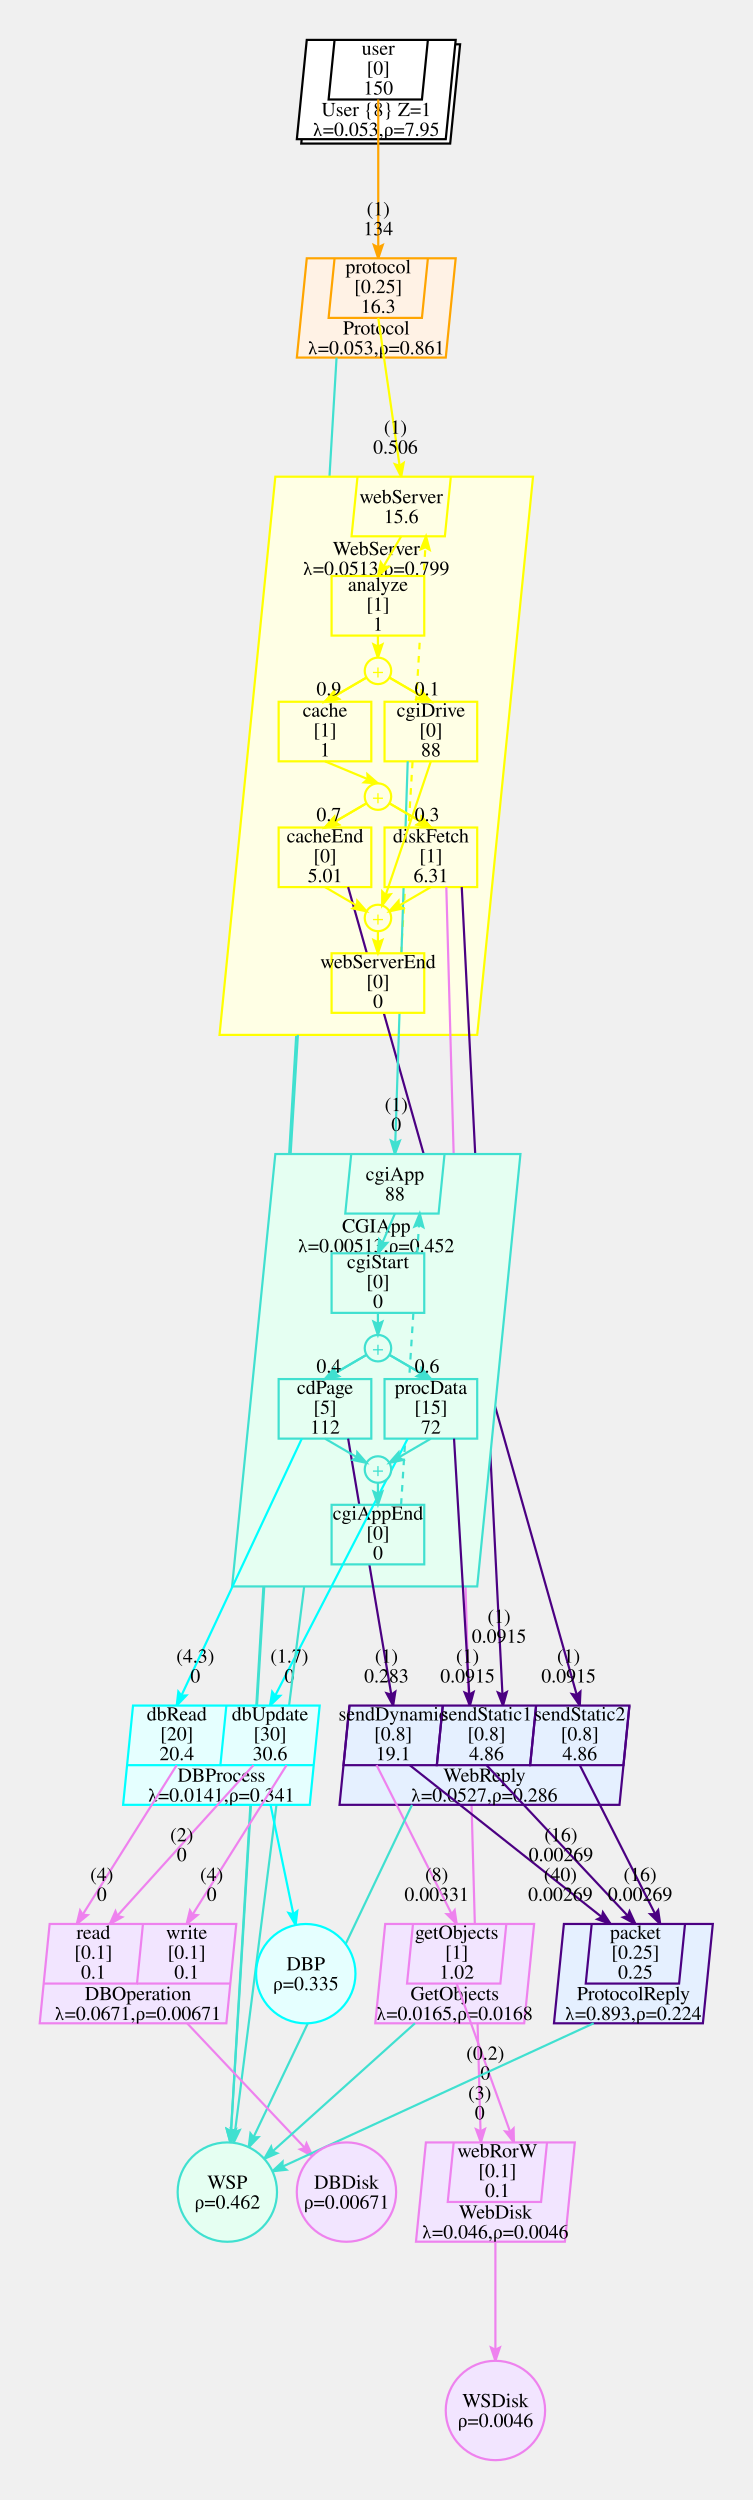
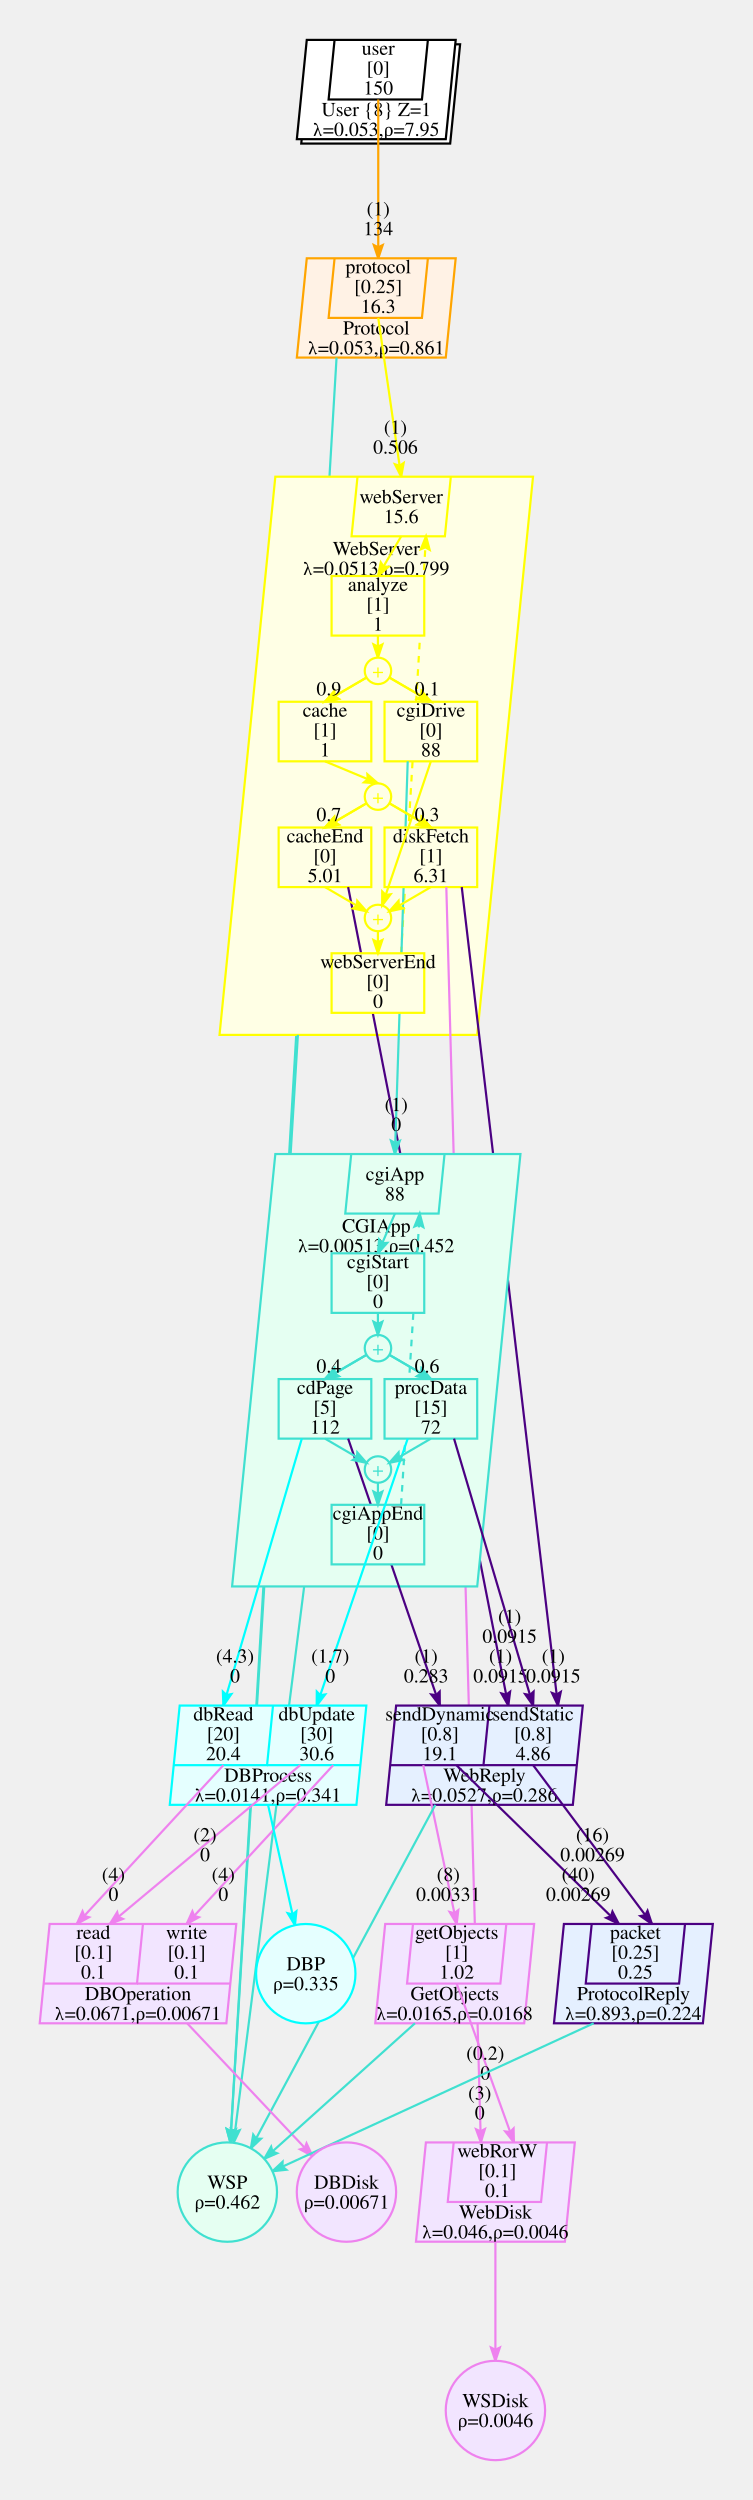
<svg xmlns="http://www.w3.org/2000/svg" width="4.737in" height="15.736in" viewBox="0 0 8528 28325">
  <polygon fill="#ffffff" stroke="black" stroke-width="25" points="3526.25,500 5213.75,500 5101.25,1625 3413.75,1625 " />
  <polygon fill="#ffffff" stroke="black" stroke-width="25" points="3476.25,450 5163.75,450 5051.25,1575 3363.75,1575 " />
  <text x="4264" y="1538" font-family="Times" font-style="Roman" font-size="225" fill="black" text-anchor="middle">λ=0.053,ρ=7.95</text>
  <text x="4264" y="1313" font-family="Times" font-style="Roman" font-size="225" fill="black" text-anchor="middle">User {8} Z=1</text>
  <polyline stroke="black" stroke-width="25" fill="none" points="3791.25,450 3723.75,1125 4781.25,1125 4848.75,450 " />
  <text x="4286" y="1069" font-family="Times" font-style="Roman" font-size="225" fill="black" text-anchor="middle">150</text>
  <text x="4286" y="844" font-family="Times" font-style="Roman" font-size="225" fill="black" text-anchor="middle">[0]</text>
  <text x="4286" y="619" font-family="Times" font-style="Roman" font-size="225" fill="black" text-anchor="middle">user</text>
  <line x1="4286.25" y1="1125" x2="4286.25" y2="2925" stroke="Orange" stroke-width="25" />
  <polygon fill="Orange" stroke="Orange" stroke-width="25" points="4286.25,2925 4336.25,2775 4286.25,2800 4236.25,2775 " />
  <text x="4286" y="2663" font-family="Times" font-style="Roman" font-size="225" fill="black" text-anchor="middle">134</text>
  <text x="4286" y="2438" font-family="Times" font-style="Roman" font-size="225" fill="black" text-anchor="middle">(1)</text>
  <polygon fill="#fff2e5" stroke="Orange" stroke-width="25" points="3476.25,2925 5163.75,2925 5051.25,4050 3363.75,4050 " />
  <text x="4264" y="4013" font-family="Times" font-style="Roman" font-size="225" fill="black" text-anchor="middle">λ=0.053,ρ=0.861</text>
  <text x="4264" y="3788" font-family="Times" font-style="Roman" font-size="225" fill="black" text-anchor="middle">Protocol</text>
  <polyline stroke="Orange" stroke-width="25" fill="none" points="3791.25,2925 3723.75,3600 4781.25,3600 4848.75,2925 " />
  <text x="4286" y="3544" font-family="Times" font-style="Roman" font-size="225" fill="black" text-anchor="middle">16.3</text>
  <text x="4286" y="3319" font-family="Times" font-style="Roman" font-size="225" fill="black" text-anchor="middle">[0.25]</text>
  <text x="4286" y="3094" font-family="Times" font-style="Roman" font-size="225" fill="black" text-anchor="middle">protocol</text>
  <line x1="4286.25" y1="3600" x2="4546.25" y2="5400" stroke="Yellow" stroke-width="25" />
  <polygon fill="Yellow" stroke="Yellow" stroke-width="25" points="4546.25,5400 4574.29,5244.39 4528.38,5276.28 4475.32,5258.69 " />
  <text x="4481" y="5138" font-family="Times" font-style="Roman" font-size="225" fill="black" text-anchor="middle">0.506</text>
  <text x="4481" y="4913" font-family="Times" font-style="Roman" font-size="225" fill="black" text-anchor="middle">(1)</text>
  <line x1="3813.75" y1="4050" x2="2609.68" y2="24276" stroke="Turquoise" stroke-width="25" />
  <polygon fill="Turquoise" stroke="Turquoise" stroke-width="25" points="2609.68,24276 2668.5,24129.2 2617.11,24151.2 2568.68,24123.3 " />
  <polygon fill="#ffffe5" stroke="Yellow" stroke-width="25" points="3120,5400 6040,5400 5407.5,11725 2487.5,11725 " />
  <text x="4264" y="6513" font-family="Times" font-style="Roman" font-size="225" fill="black" text-anchor="middle">λ=0.0513,ρ=0.799</text>
  <text x="4264" y="6288" font-family="Times" font-style="Roman" font-size="225" fill="black" text-anchor="middle">WebServer</text>
  <polyline stroke="Yellow" stroke-width="25" fill="none" points="4051.25,5400 3983.75,6075 5041.25,6075 5108.75,5400 " />
  <text x="4546" y="5925" font-family="Times" font-style="Roman" font-size="225" fill="black" text-anchor="middle">15.6</text>
  <text x="4546" y="5700" font-family="Times" font-style="Roman" font-size="225" fill="black" text-anchor="middle">webServer</text>
  <line x1="4546.25" y1="6075" x2="4282.5" y2="6525" stroke="Yellow" stroke-width="25" />
  <polygon fill="Yellow" stroke="Yellow" stroke-width="25" points="4282.5,6525 4401.49,6420.87 4345.71,6417.16 4315.21,6370.31 " />
  <line x1="4545" y1="10800" x2="4827.5" y2="6075" stroke-dasharray="75" stroke="Yellow" stroke-width="25" />
  <polygon fill="Yellow" stroke="Yellow" stroke-width="25" points="4827.5,6075 4768.64,6221.75 4820.04,6199.78 4868.46,6227.72 " />
  <polygon fill="#ffffe5" stroke="Yellow" stroke-width="25" points="3757.5,7200 3757.5,6525 4807.5,6525 4807.5,7200 3757.5,7200 " />
  <text x="4283" y="7144" font-family="Times" font-style="Roman" font-size="225" fill="black" text-anchor="middle">1</text>
  <text x="4283" y="6919" font-family="Times" font-style="Roman" font-size="225" fill="black" text-anchor="middle">[1]</text>
  <text x="4283" y="6694" font-family="Times" font-style="Roman" font-size="225" fill="black" text-anchor="middle">analyze</text>
  <polygon fill="#ffffe5" stroke="Yellow" stroke-width="25" points="3157.5,8625 3157.5,7950 4207.5,7950 4207.5,8625 3157.5,8625 " />
  <text x="3683" y="8569" font-family="Times" font-style="Roman" font-size="225" fill="black" text-anchor="middle">1</text>
  <text x="3683" y="8344" font-family="Times" font-style="Roman" font-size="225" fill="black" text-anchor="middle">[1]</text>
  <text x="3683" y="8119" font-family="Times" font-style="Roman" font-size="225" fill="black" text-anchor="middle">cache</text>
  <polygon fill="#ffffe5" stroke="Yellow" stroke-width="25" points="3157.5,10050 3157.5,9375 4207.5,9375 4207.5,10050 3157.5,10050 " />
-   <line x1="3945" y1="10050" x2="6570" y2="19325" stroke="Indigo" stroke-width="25" />
-   <polygon fill="Indigo" stroke="Indigo" stroke-width="25" points="6570,19325 6577.26,19167.1 6535.96,19204.7 6481.04,19194.3 " />
-   <text x="6443" y="19063" font-family="Times" font-style="Roman" font-size="225" fill="black" text-anchor="middle">0.0915</text>
-   <text x="6443" y="18838" font-family="Times" font-style="Roman" font-size="225" fill="black" text-anchor="middle">(1)</text>
+   <line x1="3945" y1="10050" x2="5760" y2="19325" stroke="Indigo" stroke-width="25" />
+   <polygon fill="Indigo" stroke="Indigo" stroke-width="25" points="5760,19325 5780.26,19168.2 5735.99,19202.3 5682.12,19187.4 " />
+   <text x="5672" y="19063" font-family="Times" font-style="Roman" font-size="225" fill="black" text-anchor="middle">0.0915</text>
+   <text x="5672" y="18838" font-family="Times" font-style="Roman" font-size="225" fill="black" text-anchor="middle">(1)</text>
  <text x="3683" y="9994" font-family="Times" font-style="Roman" font-size="225" fill="black" text-anchor="middle">5.01</text>
  <text x="3683" y="9769" font-family="Times" font-style="Roman" font-size="225" fill="black" text-anchor="middle">[0]</text>
  <text x="3683" y="9544" font-family="Times" font-style="Roman" font-size="225" fill="black" text-anchor="middle">cacheEnd</text>
  <polygon fill="#ffffe5" stroke="Yellow" stroke-width="25" points="4357.5,8625 4357.5,7950 5407.5,7950 5407.5,8625 4357.5,8625 " />
  <line x1="4620" y1="8625" x2="4475" y2="13075" stroke="Turquoise" stroke-width="25" />
  <polygon fill="Turquoise" stroke="Turquoise" stroke-width="25" points="4475,13075 4529.86,12926.7 4479.07,12950.1 4429.91,12923.5 " />
  <text x="4490" y="12813" font-family="Times" font-style="Roman" font-size="225" fill="black" text-anchor="middle">0</text>
  <text x="4490" y="12588" font-family="Times" font-style="Roman" font-size="225" fill="black" text-anchor="middle">(1)</text>
  <text x="4883" y="8569" font-family="Times" font-style="Roman" font-size="225" fill="black" text-anchor="middle">88</text>
  <text x="4883" y="8344" font-family="Times" font-style="Roman" font-size="225" fill="black" text-anchor="middle">[0]</text>
  <text x="4883" y="8119" font-family="Times" font-style="Roman" font-size="225" fill="black" text-anchor="middle">cgiDrive</text>
  <polygon fill="#ffffe5" stroke="Yellow" stroke-width="25" points="4357.5,10050 4357.5,9375 5407.5,9375 5407.5,10050 4357.5,10050 " />
  <line x1="5057.5" y1="10050" x2="5448.75" y2="24275" stroke="Violet" stroke-width="25" />
  <polygon fill="Violet" stroke="Violet" stroke-width="25" points="5448.75,24275 5494.61,24123.7 5445.31,24150 5394.64,24126.4 " />
  <text x="5436" y="24013" font-family="Times" font-style="Roman" font-size="225" fill="black" text-anchor="middle">0</text>
  <text x="5436" y="23788" font-family="Times" font-style="Roman" font-size="225" fill="black" text-anchor="middle">(3)</text>
-   <line x1="5232.5" y1="10050" x2="5700" y2="19325" stroke="Indigo" stroke-width="25" />
-   <polygon fill="Indigo" stroke="Indigo" stroke-width="25" points="5700,19325 5742.39,19172.7 5693.71,19200.2 5642.51,19177.7 " />
-   <text x="5655" y="18613" font-family="Times" font-style="Roman" font-size="225" fill="black" text-anchor="middle">0.0915</text>
-   <text x="5655" y="18388" font-family="Times" font-style="Roman" font-size="225" fill="black" text-anchor="middle">(1)</text>
+   <line x1="5232.5" y1="10050" x2="6322.5" y2="19325" stroke="Indigo" stroke-width="25" />
+   <polygon fill="Indigo" stroke="Indigo" stroke-width="25" points="6322.5,19325 6354.65,19170.2 6307.91,19200.9 6255.33,19181.9 " />
+   <text x="6270" y="19063" font-family="Times" font-style="Roman" font-size="225" fill="black" text-anchor="middle">0.0915</text>
+   <text x="6270" y="18838" font-family="Times" font-style="Roman" font-size="225" fill="black" text-anchor="middle">(1)</text>
  <text x="4883" y="9994" font-family="Times" font-style="Roman" font-size="225" fill="black" text-anchor="middle">6.31</text>
  <text x="4883" y="9769" font-family="Times" font-style="Roman" font-size="225" fill="black" text-anchor="middle">[1]</text>
  <text x="4883" y="9544" font-family="Times" font-style="Roman" font-size="225" fill="black" text-anchor="middle">diskFetch</text>
  <polygon fill="#ffffe5" stroke="Yellow" stroke-width="25" points="3757.5,11475 3757.5,10800 4807.5,10800 4807.5,11475 3757.5,11475 " />
  <text x="4283" y="11419" font-family="Times" font-style="Roman" font-size="225" fill="black" text-anchor="middle">0</text>
  <text x="4283" y="11194" font-family="Times" font-style="Roman" font-size="225" fill="black" text-anchor="middle">[0]</text>
  <text x="4283" y="10969" font-family="Times" font-style="Roman" font-size="225" fill="black" text-anchor="middle">webServerEnd</text>
  <line x1="4282.5" y1="7200" x2="4282.5" y2="7450" stroke="Yellow" stroke-width="25" />
  <polygon fill="Yellow" stroke="Yellow" stroke-width="25" points="4282.5,7450 4332.5,7300 4282.5,7325 4232.5,7300 " />
  <line x1="3682.5" y1="8625" x2="4282.5" y2="8875" stroke="Yellow" stroke-width="25" />
  <polygon fill="Yellow" stroke="Yellow" stroke-width="25" points="4282.5,8875 4163.27,8771.15 4167.12,8826.92 4124.81,8863.46 " />
  <circle cx="4283" cy="7600" r="150" fill="#ffffe5" stroke="Yellow" stroke-width="25" />
  <text x="4283" y="7675" font-family="Times" font-style="Roman" font-size="225" fill="Yellow" text-anchor="middle">+</text>
  <line x1="4152.93" y1="7675.58" x2="3682.5" y2="7950" stroke="Yellow" stroke-width="25" />
  <polygon fill="Yellow" stroke="Yellow" stroke-width="25" points="3682.5,7950 3837.26,7917.61 3790.47,7887.02 3786.87,7831.23 " />
  <line x1="4412.07" y1="7675.58" x2="4882.5" y2="7950" stroke="Yellow" stroke-width="25" />
  <polygon fill="Yellow" stroke="Yellow" stroke-width="25" points="4882.5,7950 4778.13,7831.23 4774.53,7887.02 4727.74,7917.61 " />
  <line x1="4152.93" y1="7675.58" x2="3682.5" y2="7950" stroke="Yellow" stroke-width="25" />
  <polygon fill="Yellow" stroke="Yellow" stroke-width="25" points="3682.5,7950 3837.26,7917.61 3790.47,7887.02 3786.87,7831.23 " />
  <line x1="4412.07" y1="7675.58" x2="4882.5" y2="7950" stroke="Yellow" stroke-width="25" />
  <polygon fill="Yellow" stroke="Yellow" stroke-width="25" points="4882.5,7950 4778.13,7831.23 4774.53,7887.02 4727.74,7917.61 " />
  <text x="3726" y="7877" font-family="Times" font-style="Roman" font-size="225" fill="black" text-anchor="middle">0.9</text>
  <text x="4839" y="7877" font-family="Times" font-style="Roman" font-size="225" fill="black" text-anchor="middle">0.1</text>
  <circle cx="4283" cy="10400" r="150" fill="#ffffe5" stroke="Yellow" stroke-width="25" />
  <text x="4283" y="10475" font-family="Times" font-style="Roman" font-size="225" fill="Yellow" text-anchor="middle">+</text>
  <line x1="3682.5" y1="10050" x2="4152.93" y2="10324.4" stroke="Yellow" stroke-width="25" />
  <polygon fill="Yellow" stroke="Yellow" stroke-width="25" points="4152.93,10324.4 4048.56,10205.6 4044.96,10261.4 3998.17,10292 " />
  <line x1="4882.5" y1="8625" x2="4330.53" y2="10257.9" stroke="Yellow" stroke-width="25" />
  <polygon fill="Yellow" stroke="Yellow" stroke-width="25" points="4330.53,10257.9 4425.94,10131.8 4370.56,10139.5 4331.2,10099.8 " />
  <line x1="4882.5" y1="10050" x2="4412.07" y2="10324.4" stroke="Yellow" stroke-width="25" />
  <polygon fill="Yellow" stroke="Yellow" stroke-width="25" points="4412.07,10324.4 4566.83,10292 4520.04,10261.4 4516.44,10205.6 " />
  <circle cx="4283" cy="9025" r="150" fill="#ffffe5" stroke="Yellow" stroke-width="25" />
  <text x="4283" y="9100" font-family="Times" font-style="Roman" font-size="225" fill="Yellow" text-anchor="middle">+</text>
  <line x1="4152.93" y1="9100.58" x2="3682.5" y2="9375" stroke="Yellow" stroke-width="25" />
  <polygon fill="Yellow" stroke="Yellow" stroke-width="25" points="3682.5,9375 3837.26,9342.61 3790.47,9312.02 3786.87,9256.23 " />
  <line x1="4412.07" y1="9100.58" x2="4882.5" y2="9375" stroke="Yellow" stroke-width="25" />
  <polygon fill="Yellow" stroke="Yellow" stroke-width="25" points="4882.5,9375 4778.13,9256.23 4774.53,9312.02 4727.74,9342.61 " />
  <line x1="4152.93" y1="9100.58" x2="3682.5" y2="9375" stroke="Yellow" stroke-width="25" />
  <polygon fill="Yellow" stroke="Yellow" stroke-width="25" points="3682.5,9375 3837.26,9342.61 3790.47,9312.02 3786.87,9256.23 " />
  <line x1="4412.07" y1="9100.58" x2="4882.5" y2="9375" stroke="Yellow" stroke-width="25" />
  <polygon fill="Yellow" stroke="Yellow" stroke-width="25" points="4882.5,9375 4778.13,9256.23 4774.53,9312.02 4727.74,9342.61 " />
  <text x="3726" y="9302" font-family="Times" font-style="Roman" font-size="225" fill="black" text-anchor="middle">0.7</text>
  <text x="4839" y="9302" font-family="Times" font-style="Roman" font-size="225" fill="black" text-anchor="middle">0.3</text>
  <line x1="4282.5" y1="10550" x2="4282.5" y2="10800" stroke="Yellow" stroke-width="25" />
  <polygon fill="Yellow" stroke="Yellow" stroke-width="25" points="4282.5,10800 4332.5,10650 4282.5,10675 4232.5,10650 " />
  <line x1="3375.62" y1="11725" x2="2610.48" y2="24276" stroke="Turquoise" stroke-width="25" />
  <polygon fill="Turquoise" stroke="Turquoise" stroke-width="25" points="2610.48,24276 2669.51,24129.4 2618.08,24151.3 2569.7,24123.3 " />
  <polygon fill="#e5fff2" stroke="Turquoise" stroke-width="25" points="3120,13075 5897.5,13075 5407.5,17975 2630,17975 " />
  <text x="4264" y="14188" font-family="Times" font-style="Roman" font-size="225" fill="black" text-anchor="middle">λ=0.00513,ρ=0.452</text>
  <text x="4264" y="13963" font-family="Times" font-style="Roman" font-size="225" fill="black" text-anchor="middle">CGIApp</text>
  <polyline stroke="Turquoise" stroke-width="25" fill="none" points="3980,13075 3912.5,13750 4970,13750 5037.5,13075 " />
  <text x="4475" y="13600" font-family="Times" font-style="Roman" font-size="225" fill="black" text-anchor="middle">88</text>
  <text x="4475" y="13375" font-family="Times" font-style="Roman" font-size="225" fill="black" text-anchor="middle">cgiApp</text>
  <line x1="4475" y1="13750" x2="4282.5" y2="14200" stroke="Turquoise" stroke-width="25" />
  <polygon fill="Turquoise" stroke="Turquoise" stroke-width="25" points="4282.5,14200 4387.47,14081.8 4331.66,14085.1 4295.52,14042.4 " />
  <line x1="4545" y1="17050" x2="4756.25" y2="13750" stroke-dasharray="75" stroke="Turquoise" stroke-width="25" />
  <polygon fill="Turquoise" stroke="Turquoise" stroke-width="25" points="4756.25,13750 4696.77,13896.5 4748.26,13874.7 4796.57,13902.9 " />
  <polygon fill="#e5fff2" stroke="Turquoise" stroke-width="25" points="3157.5,16300 3157.5,15625 4207.5,15625 4207.5,16300 3157.5,16300 " />
-   <line x1="3420" y1="16300" x2="2002.5" y2="19325" stroke="Cyan" stroke-width="25" />
-   <polygon fill="Cyan" stroke="Cyan" stroke-width="25" points="2002.5,19325 2111.42,19210.4 2055.54,19211.8 2020.87,19168 " />
-   <text x="2213" y="19063" font-family="Times" font-style="Roman" font-size="225" fill="black" text-anchor="middle">0</text>
-   <text x="2213" y="18838" font-family="Times" font-style="Roman" font-size="225" fill="black" text-anchor="middle">(4.3)</text>
-   <line x1="3945" y1="16300" x2="4455" y2="19325" stroke="Indigo" stroke-width="25" />
-   <polygon fill="Indigo" stroke="Indigo" stroke-width="25" points="4455,19325 4479.37,19168.8 4434.22,19201.7 4380.76,19185.4 " />
-   <text x="4379" y="19063" font-family="Times" font-style="Roman" font-size="225" fill="black" text-anchor="middle">0.283</text>
-   <text x="4379" y="18838" font-family="Times" font-style="Roman" font-size="225" fill="black" text-anchor="middle">(1)</text>
+   <line x1="3420" y1="16300" x2="2531.25" y2="19325" stroke="Cyan" stroke-width="25" />
+   <polygon fill="Cyan" stroke="Cyan" stroke-width="25" points="2531.25,19325 2621.51,19195.2 2566.49,19205.1 2525.56,19167 " />
+   <text x="2663" y="19063" font-family="Times" font-style="Roman" font-size="225" fill="black" text-anchor="middle">0</text>
+   <text x="2663" y="18838" font-family="Times" font-style="Roman" font-size="225" fill="black" text-anchor="middle">(4.3)</text>
+   <line x1="3945" y1="16300" x2="4983.75" y2="19325" stroke="Indigo" stroke-width="25" />
+   <polygon fill="Indigo" stroke="Indigo" stroke-width="25" points="4983.75,19325 4982.32,19166.9 4943.15,19206.8 4887.74,19199.4 " />
+   <text x="4829" y="19063" font-family="Times" font-style="Roman" font-size="225" fill="black" text-anchor="middle">0.283</text>
+   <text x="4829" y="18838" font-family="Times" font-style="Roman" font-size="225" fill="black" text-anchor="middle">(1)</text>
  <text x="3683" y="16244" font-family="Times" font-style="Roman" font-size="225" fill="black" text-anchor="middle">112</text>
  <text x="3683" y="16019" font-family="Times" font-style="Roman" font-size="225" fill="black" text-anchor="middle">[5]</text>
  <text x="3683" y="15794" font-family="Times" font-style="Roman" font-size="225" fill="black" text-anchor="middle">cdPage</text>
  <polygon fill="#e5fff2" stroke="Turquoise" stroke-width="25" points="3757.5,17725 3757.5,17050 4807.5,17050 4807.5,17725 3757.5,17725 " />
  <text x="4283" y="17669" font-family="Times" font-style="Roman" font-size="225" fill="black" text-anchor="middle">0</text>
  <text x="4283" y="17444" font-family="Times" font-style="Roman" font-size="225" fill="black" text-anchor="middle">[0]</text>
  <text x="4283" y="17219" font-family="Times" font-style="Roman" font-size="225" fill="black" text-anchor="middle">cgiAppEnd</text>
  <polygon fill="#e5fff2" stroke="Turquoise" stroke-width="25" points="3757.5,14875 3757.5,14200 4807.5,14200 4807.5,14875 3757.5,14875 " />
  <text x="4283" y="14819" font-family="Times" font-style="Roman" font-size="225" fill="black" text-anchor="middle">0</text>
  <text x="4283" y="14594" font-family="Times" font-style="Roman" font-size="225" fill="black" text-anchor="middle">[0]</text>
  <text x="4283" y="14369" font-family="Times" font-style="Roman" font-size="225" fill="black" text-anchor="middle">cgiStart</text>
  <polygon fill="#e5fff2" stroke="Turquoise" stroke-width="25" points="4357.5,16300 4357.5,15625 5407.5,15625 5407.5,16300 4357.5,16300 " />
-   <line x1="4620" y1="16300" x2="3060" y2="19325" stroke="Cyan" stroke-width="25" />
-   <polygon fill="Cyan" stroke="Cyan" stroke-width="25" points="3060,19325 3173.19,19214.6 3117.29,19213.9 3084.31,19168.8 " />
-   <text x="3279" y="19063" font-family="Times" font-style="Roman" font-size="225" fill="black" text-anchor="middle">0</text>
-   <text x="3279" y="18838" font-family="Times" font-style="Roman" font-size="225" fill="black" text-anchor="middle">(1.7)</text>
-   <line x1="5145" y1="16300" x2="5325" y2="19325" stroke="Indigo" stroke-width="25" />
-   <polygon fill="Indigo" stroke="Indigo" stroke-width="25" points="5325,19325 5366,19172.3 5317.58,19200.2 5266.18,19178.2 " />
-   <text x="5298" y="19063" font-family="Times" font-style="Roman" font-size="225" fill="black" text-anchor="middle">0.0915</text>
-   <text x="5298" y="18838" font-family="Times" font-style="Roman" font-size="225" fill="black" text-anchor="middle">(1)</text>
+   <line x1="4620" y1="16300" x2="3588.75" y2="19325" stroke="Cyan" stroke-width="25" />
+   <polygon fill="Cyan" stroke="Cyan" stroke-width="25" points="3588.75,19325 3684.48,19199.2 3629.08,19206.7 3589.83,19166.9 " />
+   <text x="3742" y="19063" font-family="Times" font-style="Roman" font-size="225" fill="black" text-anchor="middle">0</text>
+   <text x="3742" y="18838" font-family="Times" font-style="Roman" font-size="225" fill="black" text-anchor="middle">(1.7)</text>
+   <line x1="5145" y1="16300" x2="6041.25" y2="19325" stroke="Indigo" stroke-width="25" />
+   <polygon fill="Indigo" stroke="Indigo" stroke-width="25" points="6041.25,19325 6046.58,19167 6005.74,19205.1 5950.7,19195.4 " />
+   <text x="5775" y="18613" font-family="Times" font-style="Roman" font-size="225" fill="black" text-anchor="middle">0.0915</text>
+   <text x="5775" y="18388" font-family="Times" font-style="Roman" font-size="225" fill="black" text-anchor="middle">(1)</text>
  <text x="4883" y="16244" font-family="Times" font-style="Roman" font-size="225" fill="black" text-anchor="middle">72</text>
  <text x="4883" y="16019" font-family="Times" font-style="Roman" font-size="225" fill="black" text-anchor="middle">[15]</text>
  <text x="4883" y="15794" font-family="Times" font-style="Roman" font-size="225" fill="black" text-anchor="middle">procData</text>
  <circle cx="4283" cy="16650" r="150" fill="#e5fff2" stroke="Turquoise" stroke-width="25" />
  <text x="4283" y="16725" font-family="Times" font-style="Roman" font-size="225" fill="Turquoise" text-anchor="middle">+</text>
  <line x1="3682.5" y1="16300" x2="4152.93" y2="16574.4" stroke="Turquoise" stroke-width="25" />
  <polygon fill="Turquoise" stroke="Turquoise" stroke-width="25" points="4152.93,16574.4 4048.56,16455.6 4044.96,16511.4 3998.17,16542 " />
  <line x1="4882.5" y1="16300" x2="4412.07" y2="16574.4" stroke="Turquoise" stroke-width="25" />
  <polygon fill="Turquoise" stroke="Turquoise" stroke-width="25" points="4412.07,16574.4 4566.83,16542 4520.04,16511.4 4516.44,16455.6 " />
  <circle cx="4283" cy="15275" r="150" fill="#e5fff2" stroke="Turquoise" stroke-width="25" />
  <text x="4283" y="15350" font-family="Times" font-style="Roman" font-size="225" fill="Turquoise" text-anchor="middle">+</text>
  <line x1="4152.93" y1="15350.6" x2="3682.5" y2="15625" stroke="Turquoise" stroke-width="25" />
  <polygon fill="Turquoise" stroke="Turquoise" stroke-width="25" points="3682.5,15625 3837.26,15592.6 3790.47,15562 3786.87,15506.2 " />
  <line x1="4412.07" y1="15350.6" x2="4882.5" y2="15625" stroke="Turquoise" stroke-width="25" />
  <polygon fill="Turquoise" stroke="Turquoise" stroke-width="25" points="4882.5,15625 4778.13,15506.2 4774.53,15562 4727.74,15592.6 " />
  <line x1="4152.93" y1="15350.6" x2="3682.5" y2="15625" stroke="Turquoise" stroke-width="25" />
  <polygon fill="Turquoise" stroke="Turquoise" stroke-width="25" points="3682.5,15625 3837.26,15592.6 3790.47,15562 3786.87,15506.2 " />
  <line x1="4412.07" y1="15350.6" x2="4882.5" y2="15625" stroke="Turquoise" stroke-width="25" />
  <polygon fill="Turquoise" stroke="Turquoise" stroke-width="25" points="4882.5,15625 4778.13,15506.2 4774.53,15562 4727.74,15592.6 " />
  <text x="3726" y="15552" font-family="Times" font-style="Roman" font-size="225" fill="black" text-anchor="middle">0.4</text>
  <text x="4839" y="15552" font-family="Times" font-style="Roman" font-size="225" fill="black" text-anchor="middle">0.6</text>
  <line x1="4282.5" y1="16800" x2="4282.5" y2="17050" stroke="Turquoise" stroke-width="25" />
  <polygon fill="Turquoise" stroke="Turquoise" stroke-width="25" points="4282.5,17050 4332.5,16900 4282.5,16925 4232.5,16900 " />
  <line x1="4282.5" y1="14875" x2="4282.5" y2="15125" stroke="Turquoise" stroke-width="25" />
  <polygon fill="Turquoise" stroke="Turquoise" stroke-width="25" points="4282.5,15125 4332.5,14975 4282.5,15000 4232.5,14975 " />
  <line x1="3446.88" y1="17975" x2="2647.05" y2="24279.5" stroke="Turquoise" stroke-width="25" />
  <polygon fill="Turquoise" stroke="Turquoise" stroke-width="25" points="2647.05,24279.5 2715.53,24137 2662.78,24155.5 2616.32,24124.4 " />
-   <polygon fill="#e5ffff" stroke="Cyan" stroke-width="25" points="1507.5,19325 3622.5,19325 3510,20450 1395,20450 " />
-   <text x="2509" y="20413" font-family="Times" font-style="Roman" font-size="225" fill="black" text-anchor="middle">λ=0.0141,ρ=0.341</text>
-   <text x="2509" y="20188" font-family="Times" font-style="Roman" font-size="225" fill="black" text-anchor="middle">DBProcess</text>
-   <polyline stroke="Cyan" stroke-width="25" fill="none" points="1440,20000 2497.5,20000 2565,19325 " />
-   <text x="2003" y="19944" font-family="Times" font-style="Roman" font-size="225" fill="black" text-anchor="middle">20.4</text>
-   <text x="2003" y="19719" font-family="Times" font-style="Roman" font-size="225" fill="black" text-anchor="middle">[20]</text>
-   <text x="2003" y="19494" font-family="Times" font-style="Roman" font-size="225" fill="black" text-anchor="middle">dbRead</text>
-   <line x1="2002.5" y1="20000" x2="870" y2="21800" stroke="Violet" stroke-width="25" />
-   <polygon fill="Violet" stroke="Violet" stroke-width="25" points="870,21800 992.2,21699.7 936.567,21694.2 907.559,21646.4 " />
-   <text x="1153" y="21538" font-family="Times" font-style="Roman" font-size="225" fill="black" text-anchor="middle">0</text>
-   <text x="1153" y="21313" font-family="Times" font-style="Roman" font-size="225" fill="black" text-anchor="middle">(4)</text>
-   <line x1="2497.5" y1="20000" x2="3555" y2="20000" stroke="Cyan" stroke-width="25" />
-   <text x="3060" y="19944" font-family="Times" font-style="Roman" font-size="225" fill="black" text-anchor="middle">30.6</text>
-   <text x="3060" y="19719" font-family="Times" font-style="Roman" font-size="225" fill="black" text-anchor="middle">[30]</text>
-   <text x="3060" y="19494" font-family="Times" font-style="Roman" font-size="225" fill="black" text-anchor="middle">dbUpdate</text>
-   <line x1="2872.5" y1="20000" x2="1245" y2="21800" stroke="Violet" stroke-width="25" />
-   <polygon fill="Violet" stroke="Violet" stroke-width="25" points="1245,21800 1382.69,21722.3 1328.83,21707.3 1308.51,21655.2 " />
-   <text x="2059" y="21088" font-family="Times" font-style="Roman" font-size="225" fill="black" text-anchor="middle">0</text>
-   <text x="2059" y="20863" font-family="Times" font-style="Roman" font-size="225" fill="black" text-anchor="middle">(2)</text>
-   <line x1="3247.5" y1="20000" x2="2115" y2="21800" stroke="Violet" stroke-width="25" />
-   <polygon fill="Violet" stroke="Violet" stroke-width="25" points="2115,21800 2237.2,21699.7 2181.57,21694.2 2152.56,21646.4 " />
-   <text x="2398" y="21538" font-family="Times" font-style="Roman" font-size="225" fill="black" text-anchor="middle">0</text>
-   <text x="2398" y="21313" font-family="Times" font-style="Roman" font-size="225" fill="black" text-anchor="middle">(4)</text>
-   <line x1="3065.62" y1="20450" x2="3350.02" y2="21811.9" stroke="Cyan" stroke-width="25" />
-   <polygon fill="Cyan" stroke="Cyan" stroke-width="25" points="3350.02,21811.9 3368.3,21654.8 3324.47,21689.5 3270.41,21675.3 " />
-   <polygon fill="#e5f0ff" stroke="Indigo" stroke-width="25" points="3960,19325 7132.5,19325 7020,20450 3847.5,20450 " />
+   <polygon fill="#e5ffff" stroke="Cyan" stroke-width="25" points="2036.25,19325 4151.25,19325 4038.75,20450 1923.75,20450 " />
+   <text x="3038" y="20413" font-family="Times" font-style="Roman" font-size="225" fill="black" text-anchor="middle">λ=0.0141,ρ=0.341</text>
+   <text x="3038" y="20188" font-family="Times" font-style="Roman" font-size="225" fill="black" text-anchor="middle">DBProcess</text>
+   <polyline stroke="Cyan" stroke-width="25" fill="none" points="1968.75,20000 3026.25,20000 3093.75,19325 " />
+   <text x="2531" y="19944" font-family="Times" font-style="Roman" font-size="225" fill="black" text-anchor="middle">20.4</text>
+   <text x="2531" y="19719" font-family="Times" font-style="Roman" font-size="225" fill="black" text-anchor="middle">[20]</text>
+   <text x="2531" y="19494" font-family="Times" font-style="Roman" font-size="225" fill="black" text-anchor="middle">dbRead</text>
+   <line x1="2531.25" y1="20000" x2="870" y2="21800" stroke="Violet" stroke-width="25" />
+   <polygon fill="Violet" stroke="Violet" stroke-width="25" points="870,21800 1008.48,21723.7 954.777,21708.1 934.989,21655.9 " />
+   <text x="1285" y="21538" font-family="Times" font-style="Roman" font-size="225" fill="black" text-anchor="middle">0</text>
+   <text x="1285" y="21313" font-family="Times" font-style="Roman" font-size="225" fill="black" text-anchor="middle">(4)</text>
+   <line x1="3026.25" y1="20000" x2="4083.75" y2="20000" stroke="Cyan" stroke-width="25" />
+   <text x="3589" y="19944" font-family="Times" font-style="Roman" font-size="225" fill="black" text-anchor="middle">30.6</text>
+   <text x="3589" y="19719" font-family="Times" font-style="Roman" font-size="225" fill="black" text-anchor="middle">[30]</text>
+   <text x="3589" y="19494" font-family="Times" font-style="Roman" font-size="225" fill="black" text-anchor="middle">dbUpdate</text>
+   <line x1="3401.25" y1="20000" x2="1245" y2="21800" stroke="Violet" stroke-width="25" />
+   <polygon fill="Violet" stroke="Violet" stroke-width="25" points="1245,21800 1392.19,21742.3 1340.96,21719.9 1328.11,21665.5 " />
+   <text x="2323" y="21088" font-family="Times" font-style="Roman" font-size="225" fill="black" text-anchor="middle">0</text>
+   <text x="2323" y="20863" font-family="Times" font-style="Roman" font-size="225" fill="black" text-anchor="middle">(2)</text>
+   <line x1="3776.25" y1="20000" x2="2115" y2="21800" stroke="Violet" stroke-width="25" />
+   <polygon fill="Violet" stroke="Violet" stroke-width="25" points="2115,21800 2253.48,21723.7 2199.78,21708.1 2179.99,21655.9 " />
+   <text x="2530" y="21538" font-family="Times" font-style="Roman" font-size="225" fill="black" text-anchor="middle">0</text>
+   <text x="2530" y="21313" font-family="Times" font-style="Roman" font-size="225" fill="black" text-anchor="middle">(4)</text>
+   <line x1="3037.5" y1="20450" x2="3342.29" y2="21813.5" stroke="Cyan" stroke-width="25" />
+   <polygon fill="Cyan" stroke="Cyan" stroke-width="25" points="3342.29,21813.5 3358.37,21656.3 3315.02,21691.6 3260.78,21678.1 " />
+   <polygon fill="#e5f0ff" stroke="Indigo" stroke-width="25" points="4488.75,19325 6603.75,19325 6491.25,20450 4376.25,20450 " />
  <text x="5490" y="20413" font-family="Times" font-style="Roman" font-size="225" fill="black" text-anchor="middle">λ=0.0527,ρ=0.286</text>
  <text x="5490" y="20188" font-family="Times" font-style="Roman" font-size="225" fill="black" text-anchor="middle">WebReply</text>
-   <polyline stroke="Indigo" stroke-width="25" fill="none" points="3960,19325 3892.5,20000 4950,20000 5017.5,19325 " />
-   <text x="4455" y="19944" font-family="Times" font-style="Roman" font-size="225" fill="black" text-anchor="middle">19.1</text>
-   <text x="4455" y="19719" font-family="Times" font-style="Roman" font-size="225" fill="black" text-anchor="middle">[0.8]</text>
-   <text x="4455" y="19494" font-family="Times" font-style="Roman" font-size="225" fill="black" text-anchor="middle">sendDynamic</text>
-   <line x1="4267.5" y1="20000" x2="5175" y2="21800" stroke="Violet" stroke-width="25" />
-   <polygon fill="Violet" stroke="Violet" stroke-width="25" points="5175,21800 5152.12,21643.6 5118.73,21688.4 5062.83,21688.6 " />
-   <text x="4948" y="21538" font-family="Times" font-style="Roman" font-size="225" fill="black" text-anchor="middle">0.00331</text>
-   <text x="4948" y="21313" font-family="Times" font-style="Roman" font-size="225" fill="black" text-anchor="middle">(8)</text>
-   <line x1="4642.5" y1="20000" x2="6918.75" y2="21800" stroke="Indigo" stroke-width="25" />
-   <polygon fill="Indigo" stroke="Indigo" stroke-width="25" points="6918.75,21800 6832.11,21667.7 6820.7,21722.5 6770.08,21746.2 " />
-   <text x="6350" y="21538" font-family="Times" font-style="Roman" font-size="225" fill="black" text-anchor="middle">0.00269</text>
-   <text x="6350" y="21313" font-family="Times" font-style="Roman" font-size="225" fill="black" text-anchor="middle">(40)</text>
-   <polyline stroke="Indigo" stroke-width="25" fill="none" points="5017.5,19325 4950,20000 6007.5,20000 6075,19325 " />
-   <text x="5513" y="19944" font-family="Times" font-style="Roman" font-size="225" fill="black" text-anchor="middle">4.86</text>
-   <text x="5513" y="19719" font-family="Times" font-style="Roman" font-size="225" fill="black" text-anchor="middle">[0.8]</text>
-   <text x="5513" y="19494" font-family="Times" font-style="Roman" font-size="225" fill="black" text-anchor="middle">sendStatic1</text>
-   <line x1="5512.5" y1="20000" x2="7200" y2="21800" stroke="Indigo" stroke-width="25" />
-   <polygon fill="Indigo" stroke="Indigo" stroke-width="25" points="7200,21800 7133.89,21656.4 7114.51,21708.8 7060.93,21724.8 " />
-   <text x="6356" y="21088" font-family="Times" font-style="Roman" font-size="225" fill="black" text-anchor="middle">0.00269</text>
-   <text x="6356" y="20863" font-family="Times" font-style="Roman" font-size="225" fill="black" text-anchor="middle">(16)</text>
-   <polyline stroke="Indigo" stroke-width="25" fill="none" points="6075,19325 6007.5,20000 7065,20000 7132.5,19325 " />
-   <text x="6570" y="19944" font-family="Times" font-style="Roman" font-size="225" fill="black" text-anchor="middle">4.86</text>
-   <text x="6570" y="19719" font-family="Times" font-style="Roman" font-size="225" fill="black" text-anchor="middle">[0.8]</text>
-   <text x="6570" y="19494" font-family="Times" font-style="Roman" font-size="225" fill="black" text-anchor="middle">sendStatic2</text>
-   <line x1="6570" y1="20000" x2="7481.25" y2="21800" stroke="Indigo" stroke-width="25" />
-   <polygon fill="Indigo" stroke="Indigo" stroke-width="25" points="7481.25,21800 7458.11,21643.6 7424.79,21688.5 7368.89,21688.8 " />
-   <text x="7253" y="21538" font-family="Times" font-style="Roman" font-size="225" fill="black" text-anchor="middle">0.00269</text>
-   <text x="7253" y="21313" font-family="Times" font-style="Roman" font-size="225" fill="black" text-anchor="middle">(16)</text>
-   <line x1="4668.75" y1="20450" x2="2818.39" y2="24329.8" stroke="Turquoise" stroke-width="25" />
-   <polygon fill="Turquoise" stroke="Turquoise" stroke-width="25" points="2818.39,24329.8 2928.09,24215.9 2872.2,24217 2837.83,24172.9 " />
+   <polyline stroke="Indigo" stroke-width="25" fill="none" points="4421.25,20000 5478.75,20000 5546.25,19325 " />
+   <text x="4984" y="19944" font-family="Times" font-style="Roman" font-size="225" fill="black" text-anchor="middle">19.1</text>
+   <text x="4984" y="19719" font-family="Times" font-style="Roman" font-size="225" fill="black" text-anchor="middle">[0.8]</text>
+   <text x="4984" y="19494" font-family="Times" font-style="Roman" font-size="225" fill="black" text-anchor="middle">sendDynamic</text>
+   <line x1="4796.25" y1="20000" x2="5175" y2="21800" stroke="Violet" stroke-width="25" />
+   <polygon fill="Violet" stroke="Violet" stroke-width="25" points="5175,21800 5193.04,21642.9 5149.26,21677.7 5095.19,21663.5 " />
+   <text x="5080" y="21538" font-family="Times" font-style="Roman" font-size="225" fill="black" text-anchor="middle">0.00331</text>
+   <text x="5080" y="21313" font-family="Times" font-style="Roman" font-size="225" fill="black" text-anchor="middle">(8)</text>
+   <line x1="5171.25" y1="20000" x2="7012.5" y2="21800" stroke="Indigo" stroke-width="25" />
+   <polygon fill="Indigo" stroke="Indigo" stroke-width="25" points="7012.5,21800 6940.19,21659.4 6923.12,21712.6 6870.29,21730.9 " />
+   <text x="6552" y="21538" font-family="Times" font-style="Roman" font-size="225" fill="black" text-anchor="middle">0.00269</text>
+   <text x="6552" y="21313" font-family="Times" font-style="Roman" font-size="225" fill="black" text-anchor="middle">(40)</text>
+   <line x1="5478.75" y1="20000" x2="6536.25" y2="20000" stroke="Indigo" stroke-width="25" />
+   <text x="6041" y="19944" font-family="Times" font-style="Roman" font-size="225" fill="black" text-anchor="middle">4.86</text>
+   <text x="6041" y="19719" font-family="Times" font-style="Roman" font-size="225" fill="black" text-anchor="middle">[0.8]</text>
+   <text x="6041" y="19494" font-family="Times" font-style="Roman" font-size="225" fill="black" text-anchor="middle">sendStatic</text>
+   <line x1="6041.25" y1="20000" x2="7387.5" y2="21800" stroke="Indigo" stroke-width="25" />
+   <polygon fill="Indigo" stroke="Indigo" stroke-width="25" points="7387.5,21800 7337.7,21649.9 7312.63,21699.9 7257.62,21709.8 " />
+   <text x="6714" y="21088" font-family="Times" font-style="Roman" font-size="225" fill="black" text-anchor="middle">0.00269</text>
+   <text x="6714" y="20863" font-family="Times" font-style="Roman" font-size="225" fill="black" text-anchor="middle">(16)</text>
+   <line x1="4933.12" y1="20450" x2="2842.44" y2="24342" stroke="Turquoise" stroke-width="25" />
+   <polygon fill="Turquoise" stroke="Turquoise" stroke-width="25" points="2842.44,24342 2957.47,24233.5 2901.59,24231.9 2869.38,24186.2 " />
  <polygon fill="#f2e5ff" stroke="Violet" stroke-width="25" points="562.5,21800 2677.5,21800 2565,22925 450,22925 " />
  <text x="1564" y="22888" font-family="Times" font-style="Roman" font-size="225" fill="black" text-anchor="middle">λ=0.0671,ρ=0.00671</text>
  <text x="1564" y="22663" font-family="Times" font-style="Roman" font-size="225" fill="black" text-anchor="middle">DBOperation</text>
  <polyline stroke="Violet" stroke-width="25" fill="none" points="495,22475 1552.5,22475 1620,21800 " />
  <text x="1058" y="22419" font-family="Times" font-style="Roman" font-size="225" fill="black" text-anchor="middle">0.1</text>
  <text x="1058" y="22194" font-family="Times" font-style="Roman" font-size="225" fill="black" text-anchor="middle">[0.1]</text>
  <text x="1058" y="21969" font-family="Times" font-style="Roman" font-size="225" fill="black" text-anchor="middle">read</text>
  <line x1="1552.5" y1="22475" x2="2610" y2="22475" stroke="Violet" stroke-width="25" />
  <text x="2115" y="22419" font-family="Times" font-style="Roman" font-size="225" fill="black" text-anchor="middle">0.1</text>
  <text x="2115" y="22194" font-family="Times" font-style="Roman" font-size="225" fill="black" text-anchor="middle">[0.1]</text>
  <text x="2115" y="21969" font-family="Times" font-style="Roman" font-size="225" fill="black" text-anchor="middle">write</text>
  <line x1="2120.62" y1="22925" x2="3540.09" y2="24428.5" stroke="Violet" stroke-width="25" />
  <polygon fill="Violet" stroke="Violet" stroke-width="25" points="3540.09,24428.5 3473.48,24285.1 3454.28,24337.6 3400.76,24353.7 " />
  <circle cx="3465" cy="22363" r="563" fill="#e5ffff" stroke="Cyan" stroke-width="25" />
  <text x="3465" y="22550" font-family="Times" font-style="Roman" font-size="225" fill="black" text-anchor="middle">ρ=0.335</text>
  <text x="3465" y="22325" font-family="Times" font-style="Roman" font-size="225" fill="black" text-anchor="middle">DBP</text>
  <polygon fill="#f2e5ff" stroke="Violet" stroke-width="25" points="4365,21800 6052.5,21800 5940,22925 4252.5,22925 " />
  <text x="5153" y="22888" font-family="Times" font-style="Roman" font-size="225" fill="black" text-anchor="middle">λ=0.0165,ρ=0.0168</text>
  <text x="5153" y="22663" font-family="Times" font-style="Roman" font-size="225" fill="black" text-anchor="middle">GetObjects</text>
  <polyline stroke="Violet" stroke-width="25" fill="none" points="4680,21800 4612.5,22475 5670,22475 5737.5,21800 " />
  <text x="5175" y="22419" font-family="Times" font-style="Roman" font-size="225" fill="black" text-anchor="middle">1.02</text>
  <text x="5175" y="22194" font-family="Times" font-style="Roman" font-size="225" fill="black" text-anchor="middle">[1]</text>
  <text x="5175" y="21969" font-family="Times" font-style="Roman" font-size="225" fill="black" text-anchor="middle">getObjects</text>
  <line x1="5175" y1="22475" x2="5823.75" y2="24275" stroke="Violet" stroke-width="25" />
  <polygon fill="Violet" stroke="Violet" stroke-width="25" points="5823.75,24275 5819.93,24116.9 5781.37,24157.4 5725.85,24150.8 " />
  <text x="5499" y="23563" font-family="Times" font-style="Roman" font-size="225" fill="black" text-anchor="middle">0</text>
  <text x="5499" y="23338" font-family="Times" font-style="Roman" font-size="225" fill="black" text-anchor="middle">(0.2)</text>
  <line x1="4702.5" y1="22925" x2="2994.46" y2="24461.3" stroke="Turquoise" stroke-width="25" />
  <polygon fill="Turquoise" stroke="Turquoise" stroke-width="25" points="2994.46,24461.3 3139.42,24398.2 3087.4,24377.7 3072.55,24323.8 " />
  <polygon fill="#e5f0ff" stroke="Indigo" stroke-width="25" points="6390,21800 8077.5,21800 7965,22925 6277.5,22925 " />
  <text x="7178" y="22888" font-family="Times" font-style="Roman" font-size="225" fill="black" text-anchor="middle">λ=0.893,ρ=0.224</text>
  <text x="7178" y="22663" font-family="Times" font-style="Roman" font-size="225" fill="black" text-anchor="middle">ProtocolReply</text>
  <polyline stroke="Indigo" stroke-width="25" fill="none" points="6705,21800 6637.5,22475 7695,22475 7762.5,21800 " />
  <text x="7200" y="22419" font-family="Times" font-style="Roman" font-size="225" fill="black" text-anchor="middle">0.25</text>
  <text x="7200" y="22194" font-family="Times" font-style="Roman" font-size="225" fill="black" text-anchor="middle">[0.25]</text>
  <text x="7200" y="21969" font-family="Times" font-style="Roman" font-size="225" fill="black" text-anchor="middle">packet</text>
  <line x1="6727.5" y1="22925" x2="3087.14" y2="24602.1" stroke="Turquoise" stroke-width="25" />
  <polygon fill="Turquoise" stroke="Turquoise" stroke-width="25" points="3087.14,24602.1 3244.3,24584.8 3200.67,24549.8 3202.45,24494 " />
  <circle cx="2576" cy="24838" r="563" fill="#e5fff2" stroke="Turquoise" stroke-width="25" />
  <text x="2576" y="25025" font-family="Times" font-style="Roman" font-size="225" fill="black" text-anchor="middle">ρ=0.462</text>
  <text x="2576" y="24800" font-family="Times" font-style="Roman" font-size="225" fill="black" text-anchor="middle">WSP</text>
  <circle cx="3926" cy="24838" r="563" fill="#f2e5ff" stroke="Violet" stroke-width="25" />
  <text x="3926" y="25025" font-family="Times" font-style="Roman" font-size="225" fill="black" text-anchor="middle">ρ=0.00671</text>
  <text x="3926" y="24800" font-family="Times" font-style="Roman" font-size="225" fill="black" text-anchor="middle">DBDisk</text>
  <polygon fill="#f2e5ff" stroke="Violet" stroke-width="25" points="4826.25,24275 6513.75,24275 6401.25,25400 4713.75,25400 " />
  <text x="5614" y="25363" font-family="Times" font-style="Roman" font-size="225" fill="black" text-anchor="middle">λ=0.046,ρ=0.0046</text>
  <text x="5614" y="25138" font-family="Times" font-style="Roman" font-size="225" fill="black" text-anchor="middle">WebDisk</text>
  <polyline stroke="Violet" stroke-width="25" fill="none" points="5141.25,24275 5073.75,24950 6131.25,24950 6198.75,24275 " />
  <text x="5636" y="24894" font-family="Times" font-style="Roman" font-size="225" fill="black" text-anchor="middle">0.1</text>
  <text x="5636" y="24669" font-family="Times" font-style="Roman" font-size="225" fill="black" text-anchor="middle">[0.1]</text>
  <text x="5636" y="24444" font-family="Times" font-style="Roman" font-size="225" fill="black" text-anchor="middle">webRorW</text>
  <line x1="5613.75" y1="25400" x2="5613.75" y2="26750" stroke="Violet" stroke-width="25" />
  <polygon fill="Violet" stroke="Violet" stroke-width="25" points="5613.75,26750 5663.75,26600 5613.75,26625 5563.75,26600 " />
  <circle cx="5614" cy="27313" r="563" fill="#f2e5ff" stroke="Violet" stroke-width="25" />
  <text x="5614" y="27500" font-family="Times" font-style="Roman" font-size="225" fill="black" text-anchor="middle">ρ=0.0046</text>
  <text x="5614" y="27275" font-family="Times" font-style="Roman" font-size="225" fill="black" text-anchor="middle">WSDisk</text>
</svg>
